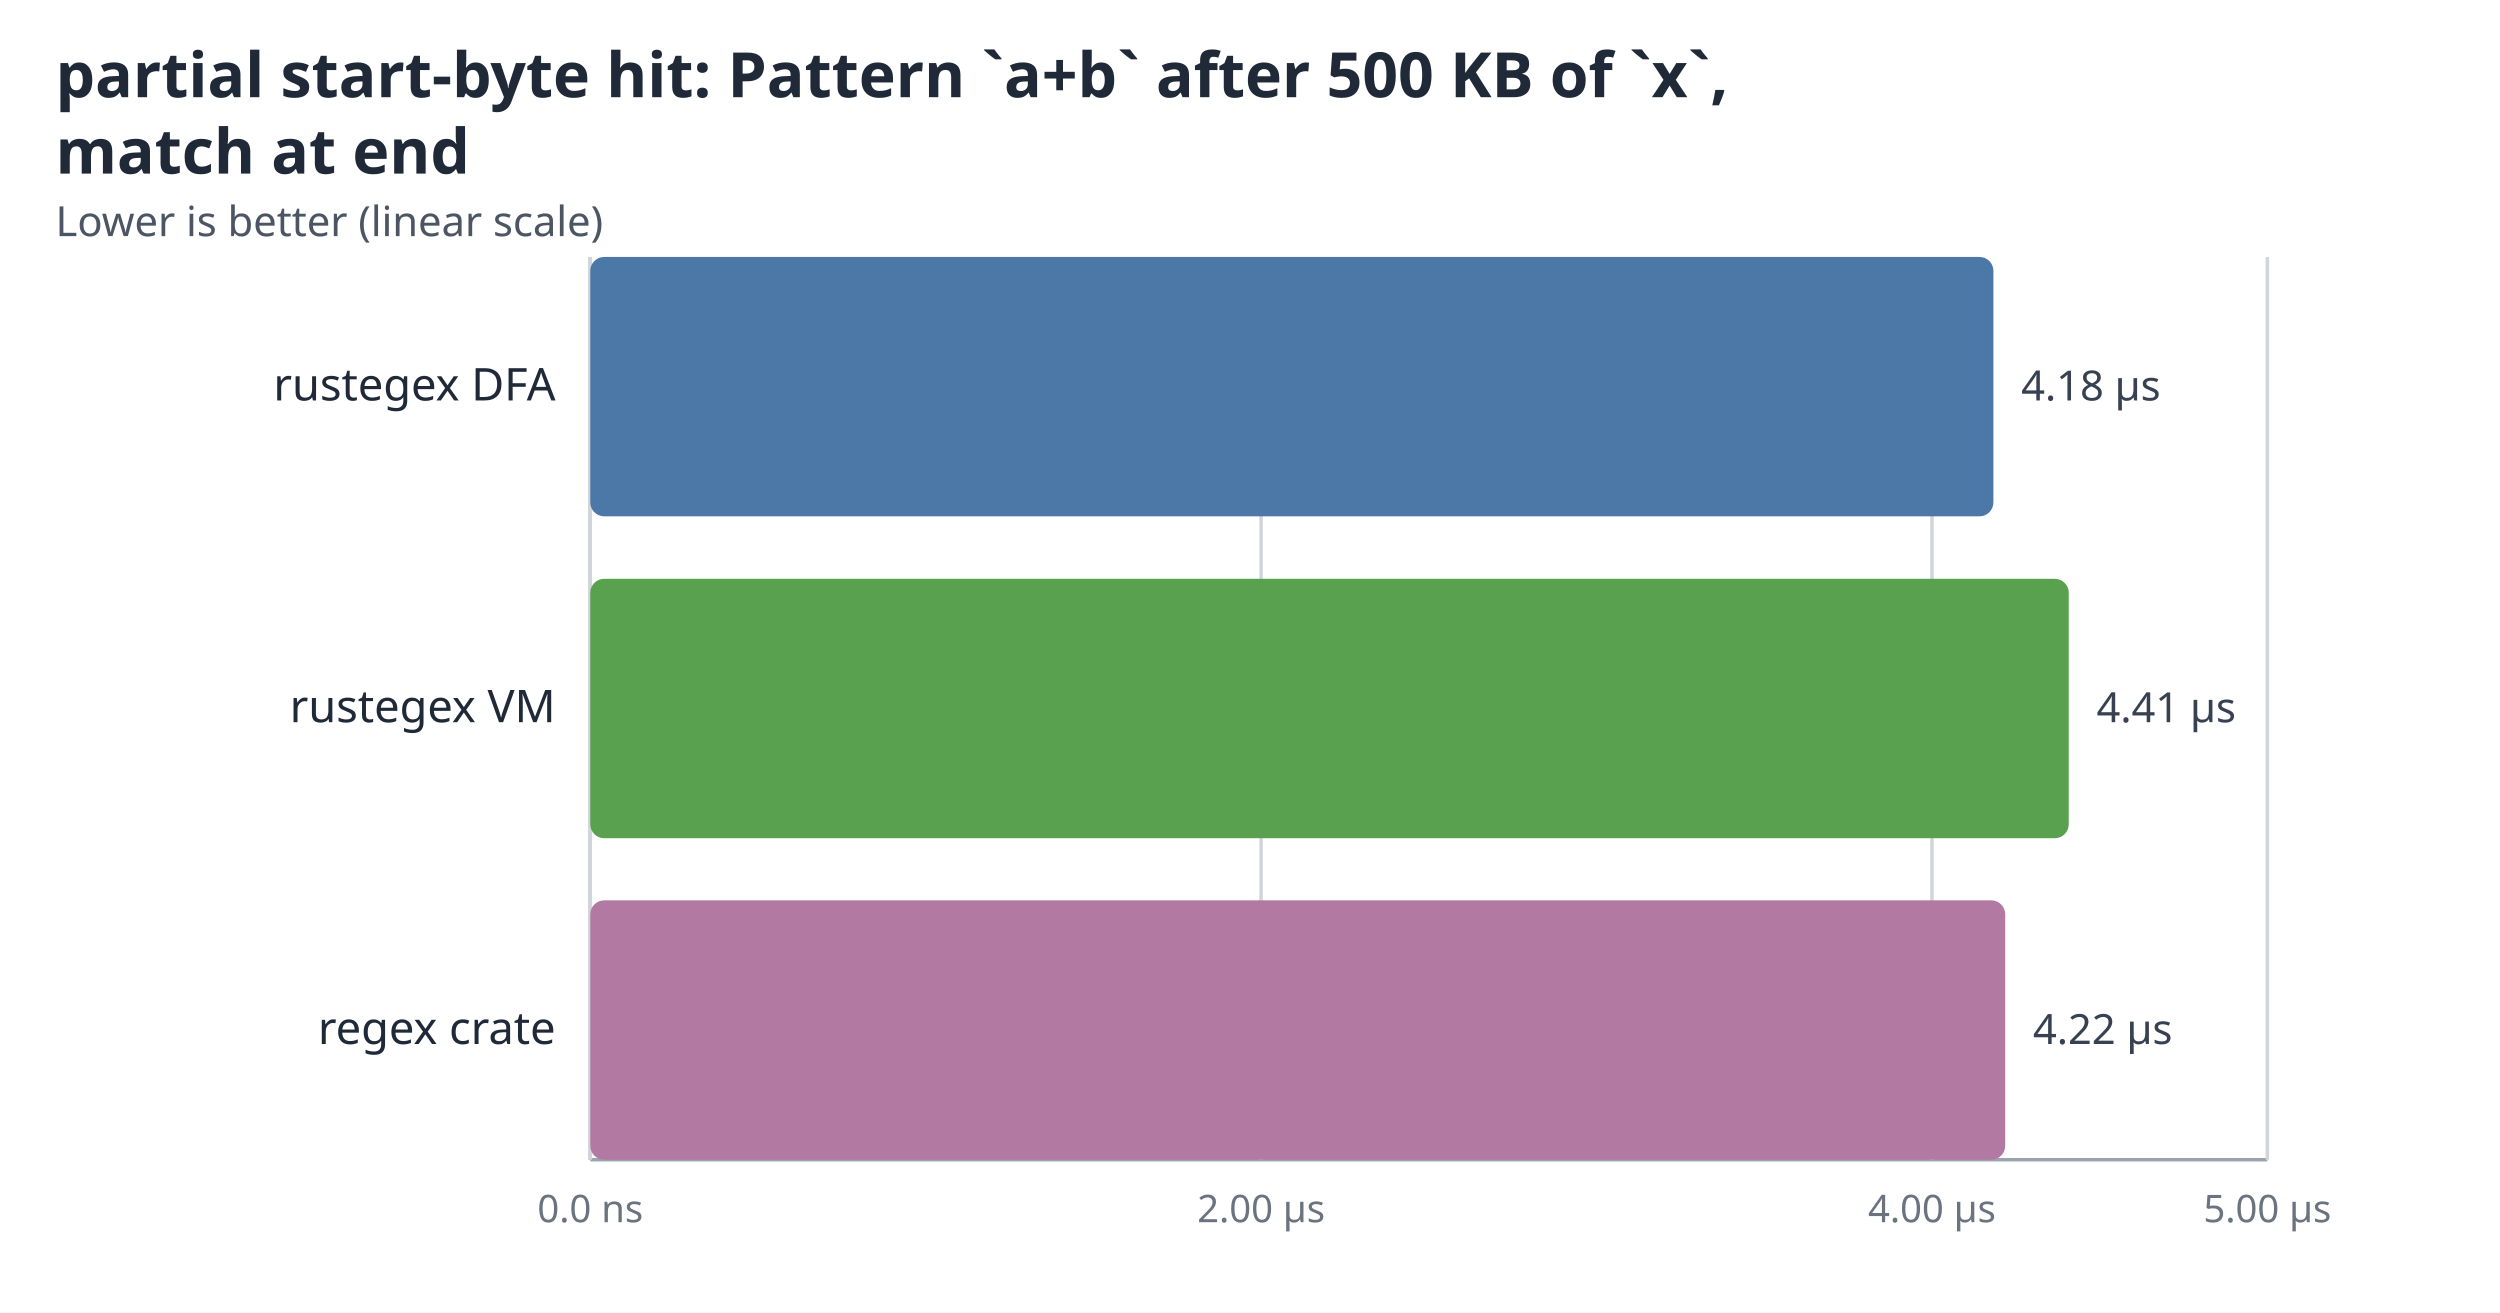
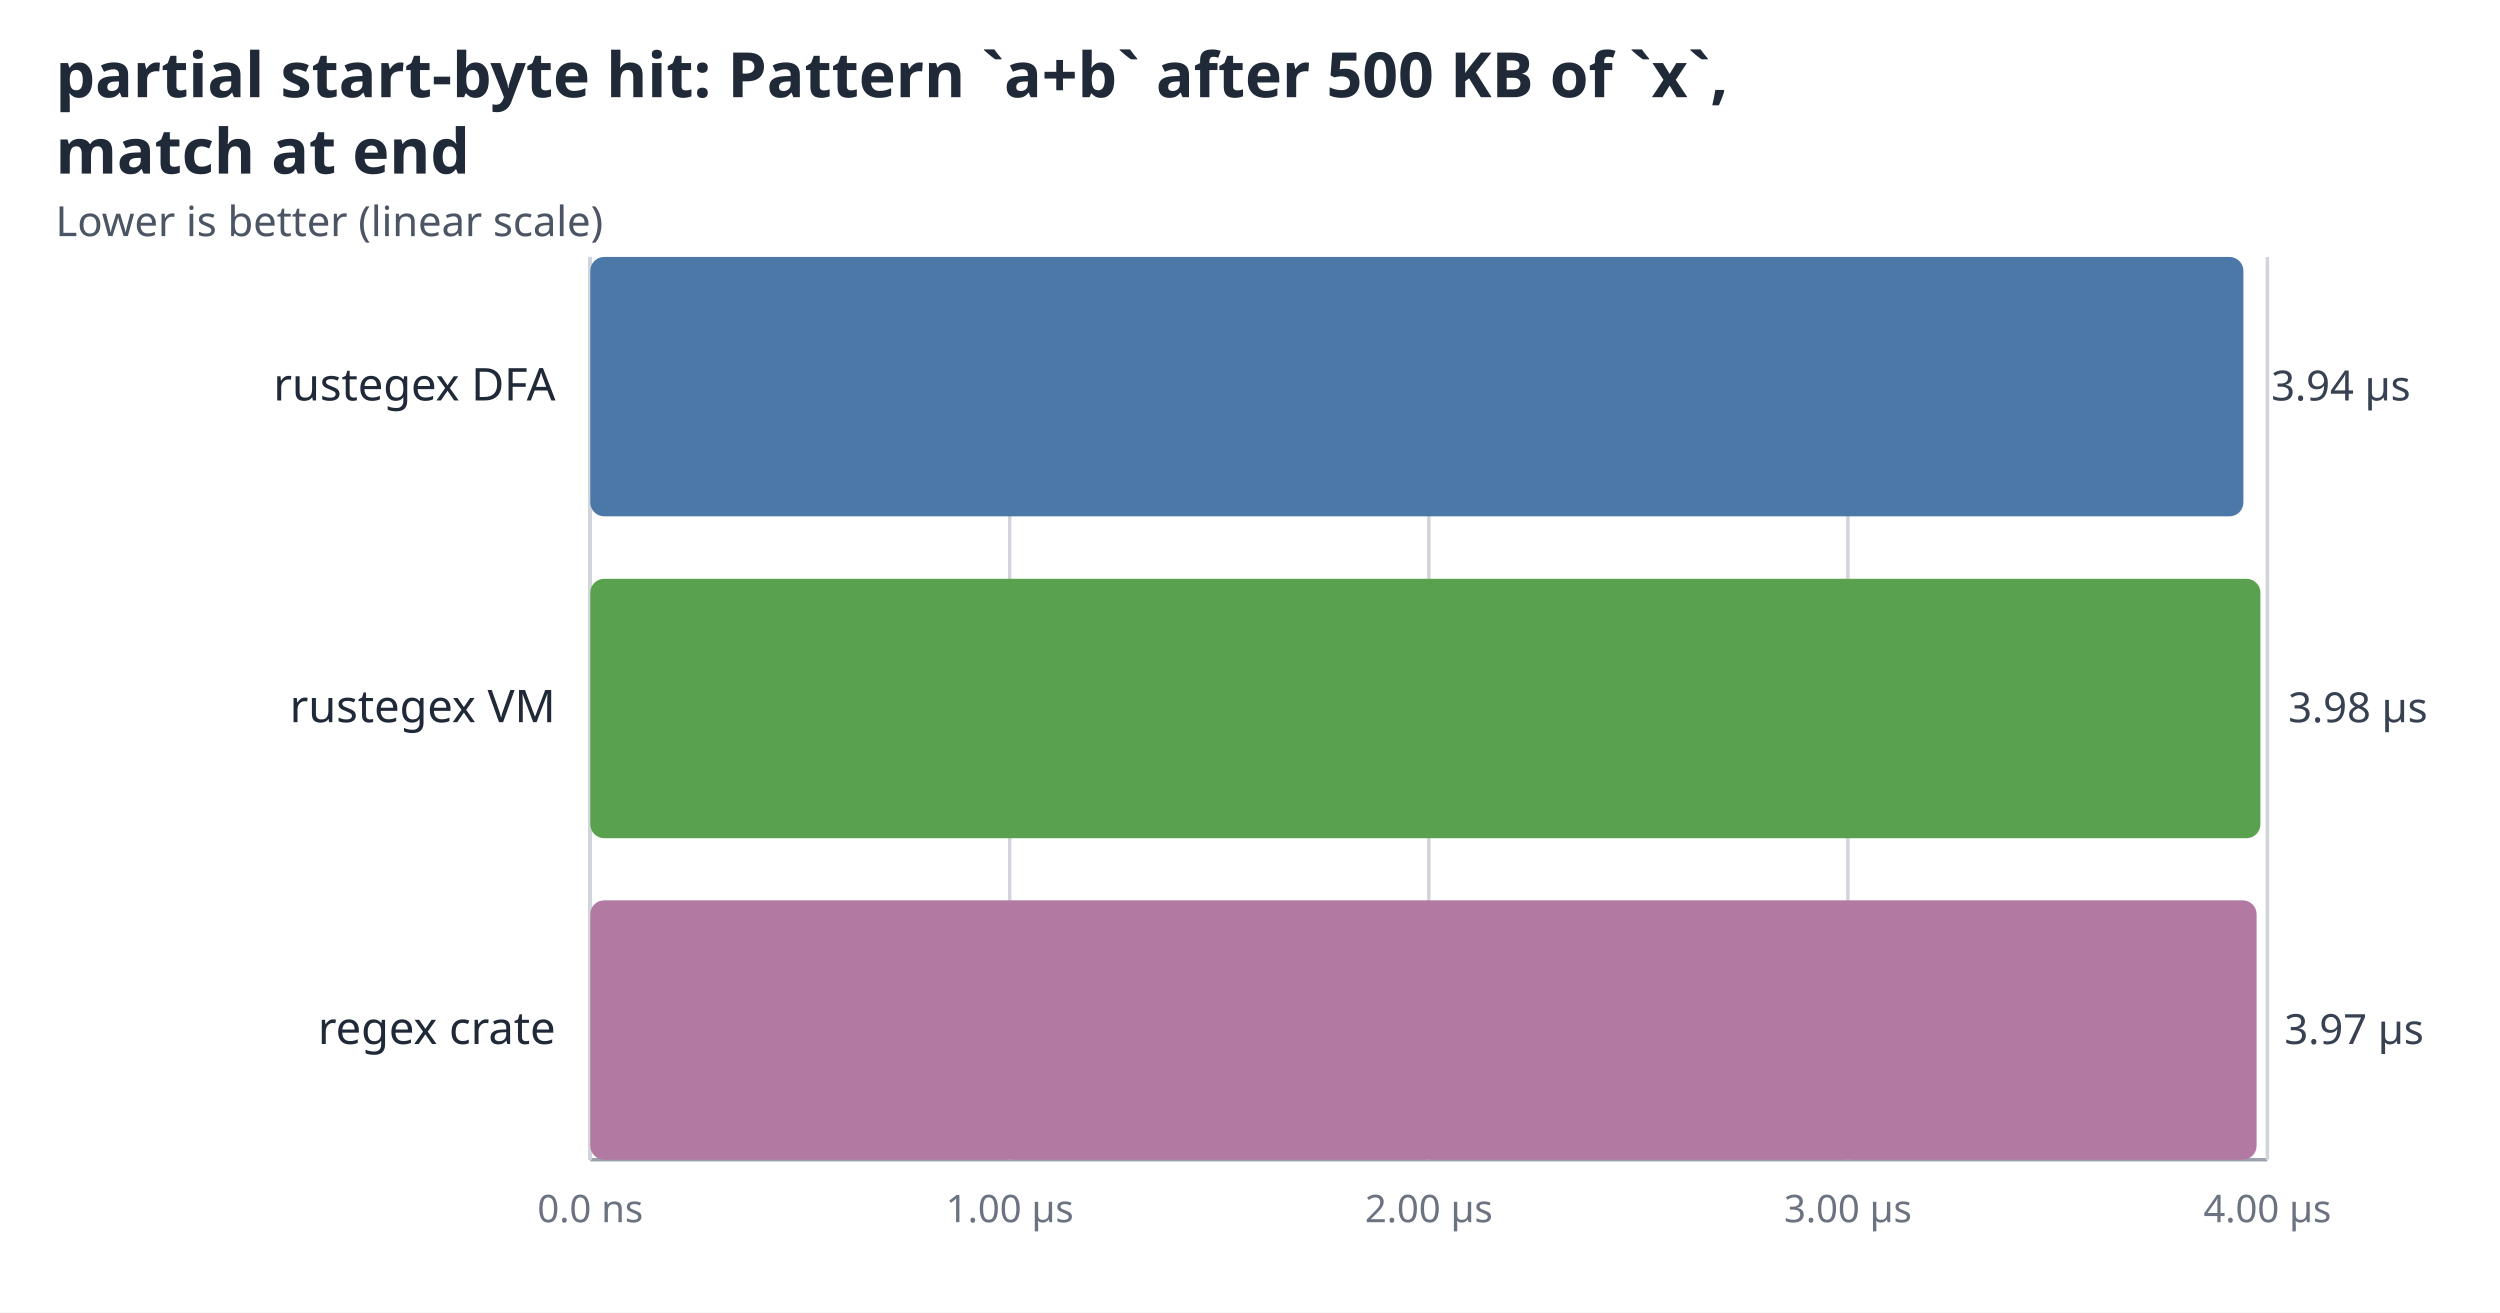
<svg xmlns="http://www.w3.org/2000/svg" width="720" height="378" viewBox="0 0 720 378">
  <rect width="100%" height="100%" fill="#ffffff" />
  <style>text { font-family: ui-sans-serif, system-ui, sans-serif; fill: #1f2937; }.title { font-size: 18px; font-weight: 700; }.subtitle { font-size: 12px; fill: #4b5563; }.label { font-size: 13px; }.value { font-size: 12px; fill: #374151; }.axis { stroke: #9ca3af; stroke-width: 1; }.tick { stroke: #d1d5db; stroke-width: 1; }.tick-label { font-size: 11px; fill: #6b7280; }</style>
  <text class="title" x="16" y="28">partial start-byte hit: Pattern `a+b` after 500 KB of `x`,</text>
  <text class="title" x="16" y="50">match at end</text>
  <text class="subtitle" x="16" y="68">Lower is better (linear scale)</text>
  <line class="axis" x1="170" y1="334" x2="653" y2="334" />
  <line class="axis" x1="170" y1="74" x2="170" y2="334" />
  <line class="tick" x1="170.0" y1="74" x2="170.0" y2="334" />
  <text class="tick-label" x="170.0" y="352" text-anchor="middle">0.0 ns</text>
-   <line class="tick" x1="363.2" y1="74" x2="363.2" y2="334" />
-   <text class="tick-label" x="363.2" y="352" text-anchor="middle">2.00 µs</text>
-   <line class="tick" x1="556.4" y1="74" x2="556.4" y2="334" />
-   <text class="tick-label" x="556.4" y="352" text-anchor="middle">4.00 µs</text>
+   <line class="tick" x1="290.8" y1="74" x2="290.8" y2="334" />
+   <text class="tick-label" x="290.8" y="352" text-anchor="middle">1.00 µs</text>
+   <line class="tick" x1="411.5" y1="74" x2="411.5" y2="334" />
+   <text class="tick-label" x="411.5" y="352" text-anchor="middle">2.00 µs</text>
+   <line class="tick" x1="532.2" y1="74" x2="532.2" y2="334" />
+   <text class="tick-label" x="532.2" y="352" text-anchor="middle">3.00 µs</text>
  <line class="tick" x1="653.0" y1="74" x2="653.0" y2="334" />
-   <text class="tick-label" x="653.0" y="352" text-anchor="middle">5.00 µs</text>
-   <rect x="170.0" y="74.0" width="404.1" height="74.7" fill="#4c78a8" rx="4" />
+   <text class="tick-label" x="653.0" y="352" text-anchor="middle">4.00 µs</text>
+   <rect x="170.0" y="74.0" width="476.1" height="74.7" fill="#4c78a8" rx="4" />
  <text class="label" x="160" y="115.333" text-anchor="end">rustegex DFA</text>
-   <text class="value" x="582.1" y="115.333">4.18 µs</text>
-   <rect x="170.0" y="166.7" width="425.8" height="74.7" fill="#59a14f" rx="4" />
+   <text class="value" x="654.1" y="115.333">3.94 µs</text>
+   <rect x="170.0" y="166.7" width="481.0" height="74.7" fill="#59a14f" rx="4" />
  <text class="label" x="160" y="208" text-anchor="end">rustegex VM</text>
-   <text class="value" x="603.8" y="208">4.41 µs</text>
-   <rect x="170.0" y="259.3" width="407.5" height="74.7" fill="#b279a2" rx="4" />
+   <text class="value" x="659.0" y="208">3.98 µs</text>
+   <rect x="170.0" y="259.3" width="479.9" height="74.7" fill="#b279a2" rx="4" />
  <text class="label" x="160" y="300.667" text-anchor="end">regex crate</text>
-   <text class="value" x="585.5" y="300.667">4.22 µs</text>
+   <text class="value" x="657.9" y="300.667">3.97 µs</text>
</svg>
